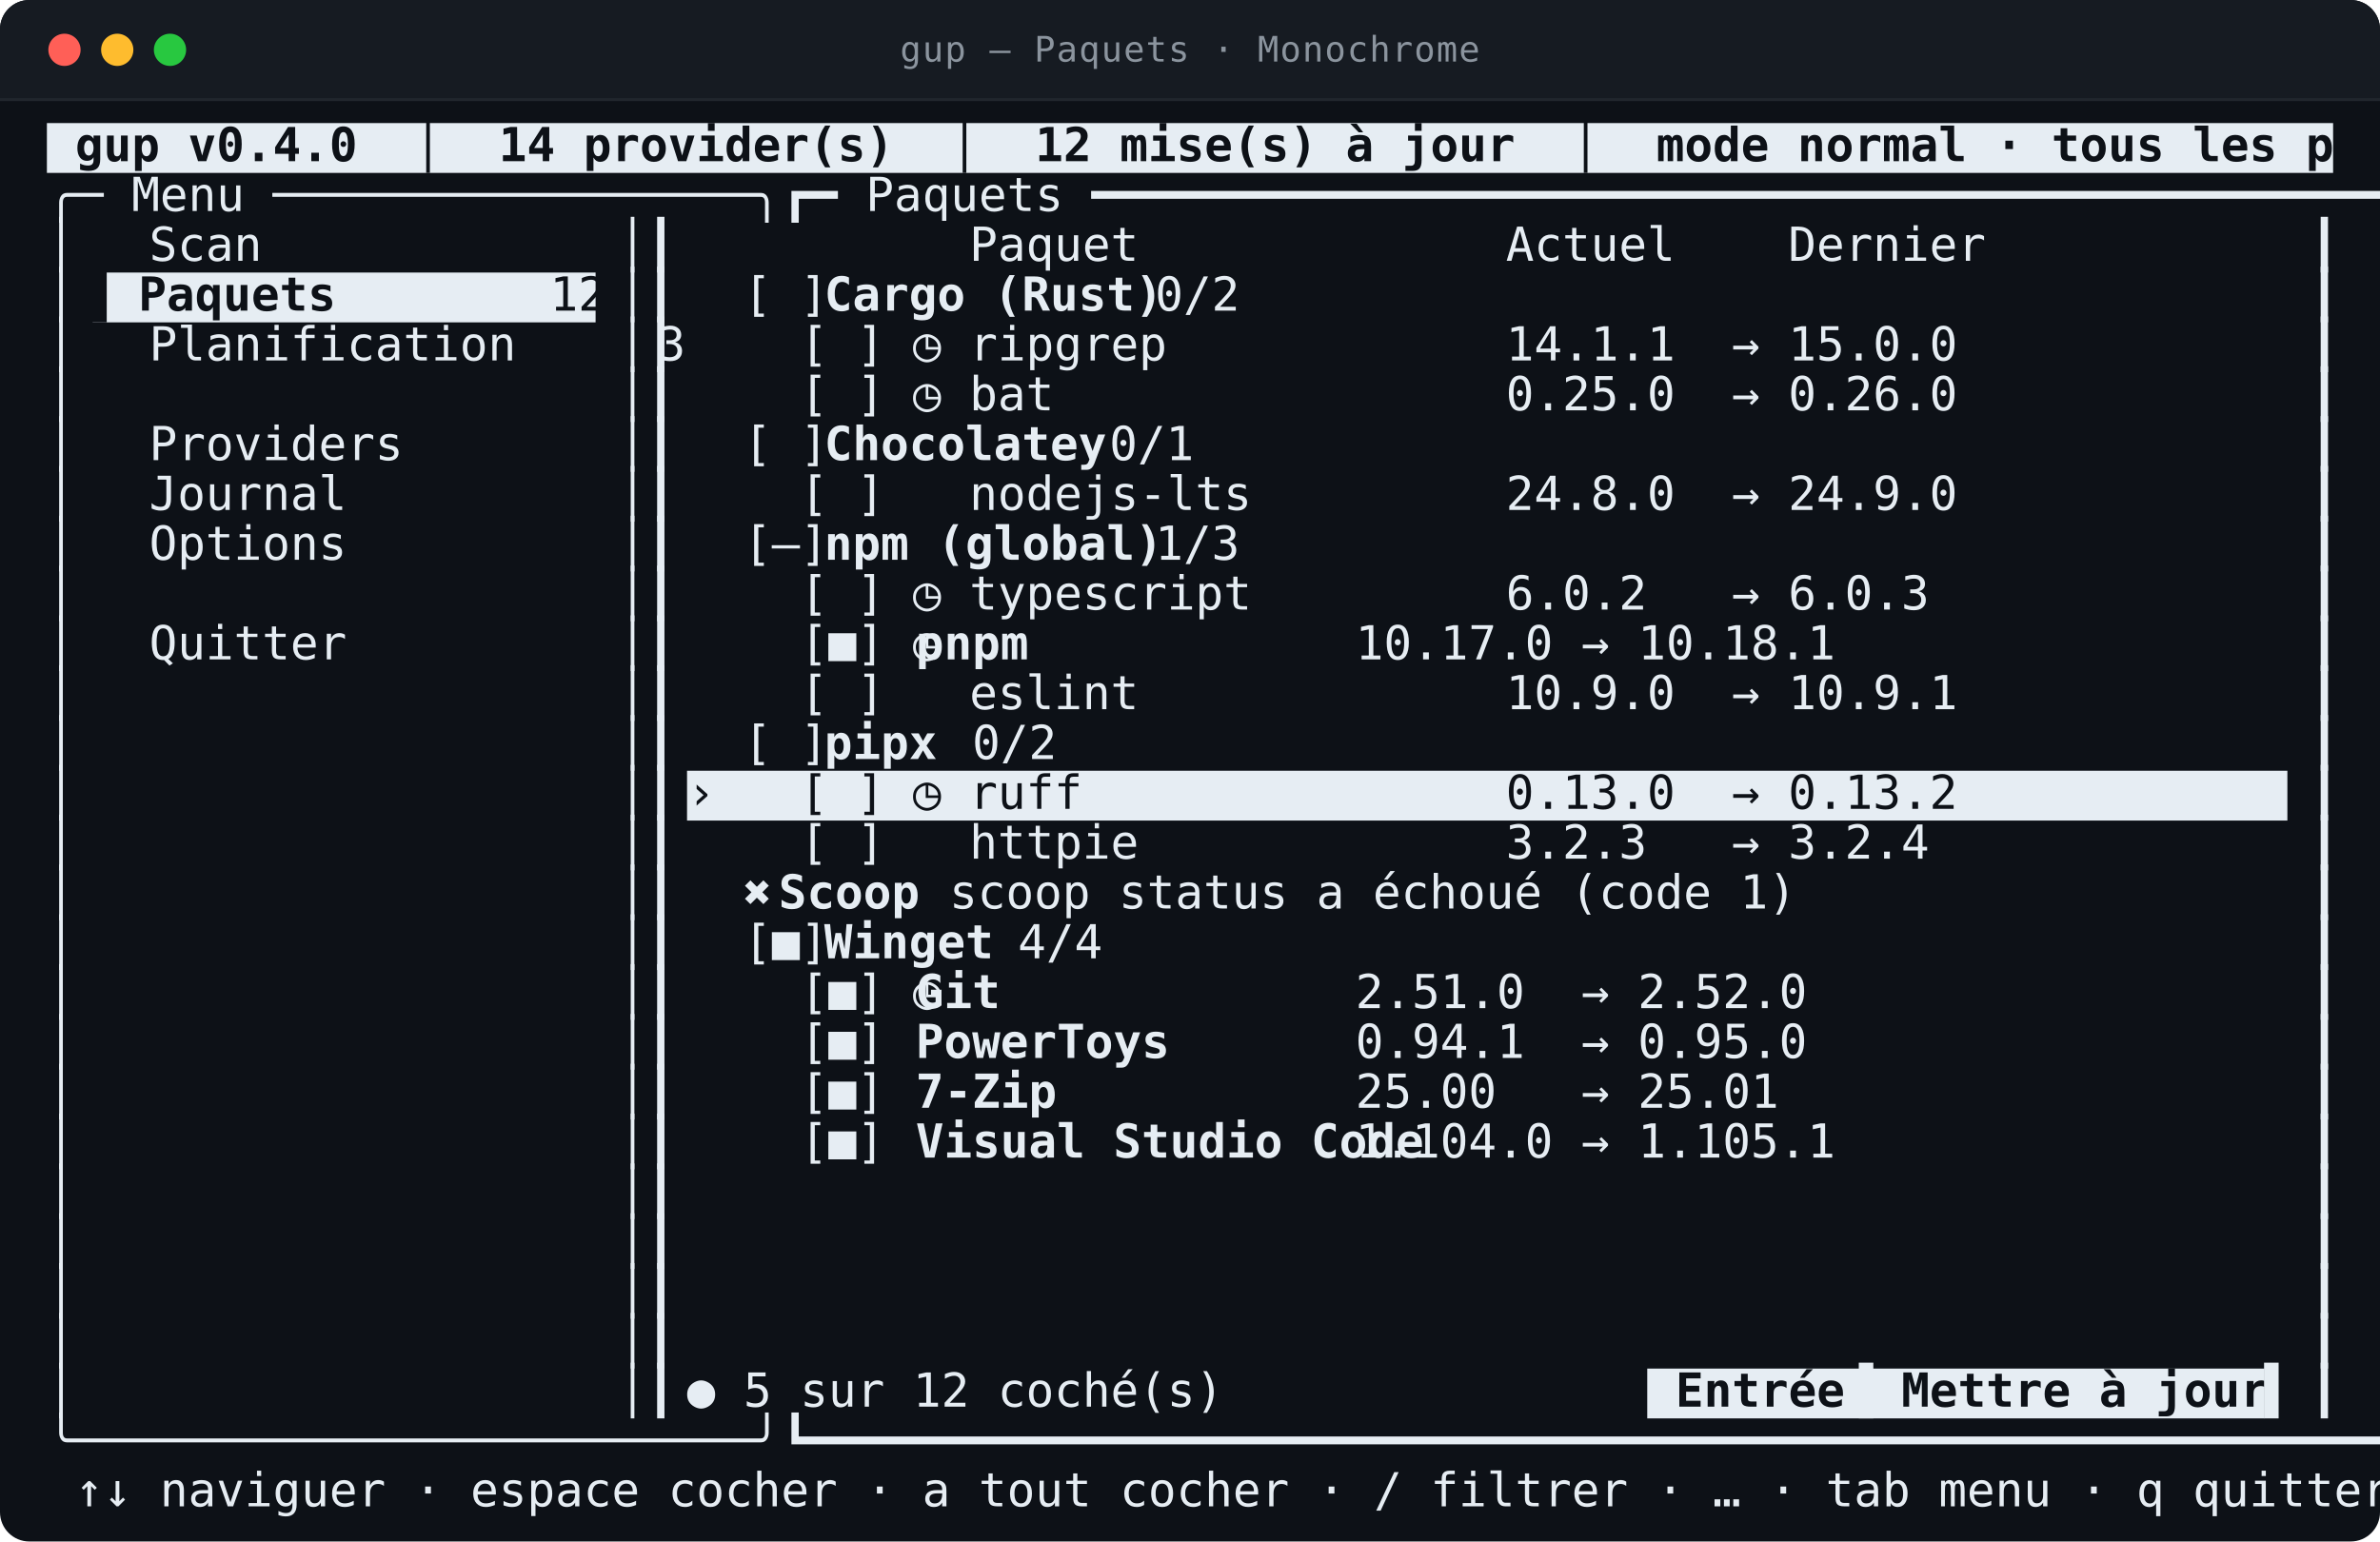
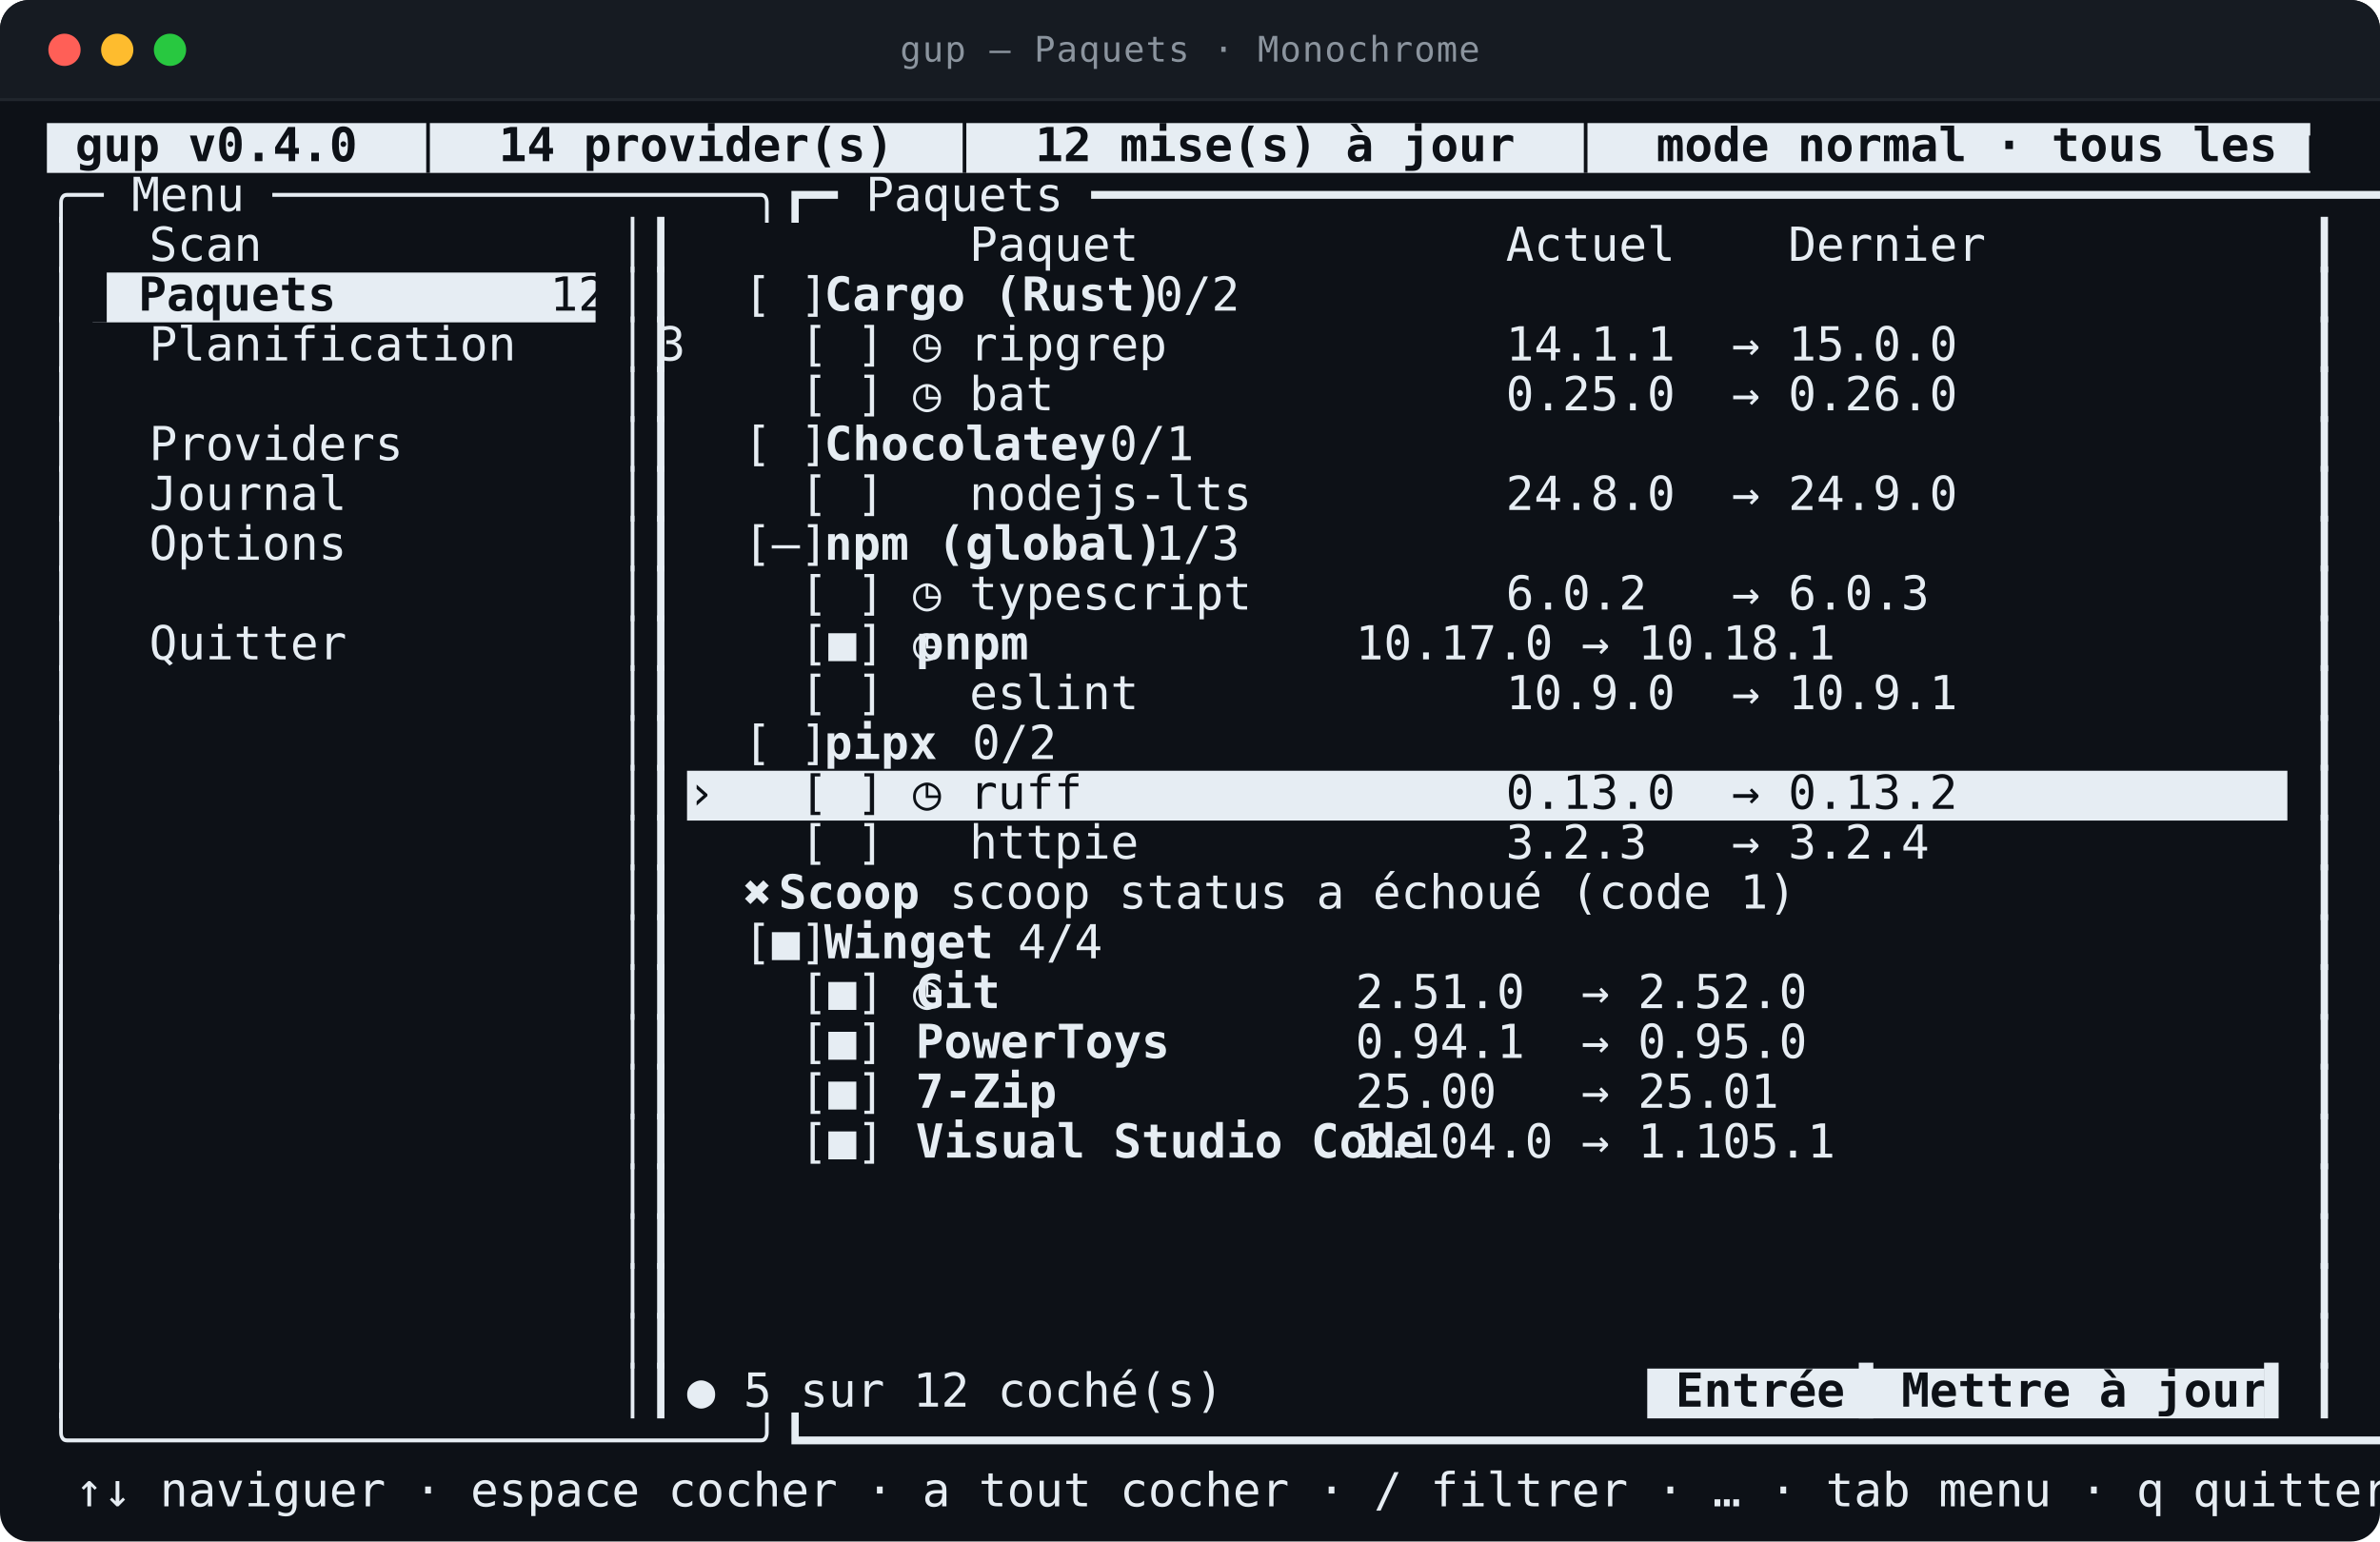
<svg xmlns="http://www.w3.org/2000/svg" viewBox="0 0 812.0 526.0" width="812.0" height="526.0" role="img" aria-labelledby="t d">
  <style>
text{font-family:ui-monospace,SFMono-Regular,"SF Mono",Menlo,Consolas,"DejaVu Sans Mono",monospace;font-size:16px}
.t{font-size:12px;letter-spacing:.4px;fill:#8b949e}
.b{font-weight:700}
.i{font-style:italic}
.u{text-decoration:underline}
.s{text-decoration:line-through}
.us{text-decoration:underline line-through}
.d{opacity:0.62}
.c0{fill:#e6edf3}
.c1{fill:#0d1117}
</style>
  <rect y="0.0" width="812.0" height="526.0" rx="10.0" fill="#0d1117" />
  <rect y="0.0" width="812.0" height="34.0" rx="10.0" fill="#161b22" />
  <rect y="24.0" width="812.0" height="10.0" fill="#161b22" />
  <line x1="0.0" y1="34.0" x2="812.0" y2="34.0" stroke="#21262d" />
  <circle cx="22.0" cy="17.0" r="5.5" fill="#ff5f57" />
  <circle cx="40.0" cy="17.0" r="5.5" fill="#febc2e" />
  <circle cx="58.0" cy="17.0" r="5.5" fill="#28c840" />
  <text class="t" x="406.0" y="21.0" text-anchor="middle">gup — Paquets · Monochrome</text>
-   <rect class="c0" x="16.0" y="42.0" width="780.0" height="17.0" />
+   <rect class="c0" x="16.0" y="42.0" width="772.2" height="17.0" />
  <rect class="c0" x="31.6" y="93.0" width="171.6" height="17.0" />
  <rect class="c0" x="234.4" y="263.0" width="546.0" height="17.0" />
  <rect class="c0" x="562.0" y="467.0" width="210.6" height="17.0" />
-   <text class="c1 b" x="16.0" y="55.0" textLength="780.0" lengthAdjust="spacingAndGlyphs" xml:space="preserve"> gup v0.4.0  │  14 provider(s)  │  12 mise(s) à jour  │  mode normal · tous les providers           </text>
+   <text class="c1 b" x="16.0" y="55.0" textLength="772.2" lengthAdjust="spacingAndGlyphs" xml:space="preserve"> gup v0.4.0  │  14 provider(s)  │  12 mise(s) à jour  │  mode normal · tous les providers          </text>
  <text class="c0" x="16.0" y="72.0" textLength="780.0" lengthAdjust="spacingAndGlyphs" xml:space="preserve">╭─ Menu ─────────────────╮┏━ Paquets ━━━━━━━━━━━━━━━━━━━━━━━━━━━━━━━━━━━━━━━━━━━━━━━━━━━━━━━━━━━━━━┓</text>
  <text class="c0" x="16.0" y="89.0" textLength="7.8" lengthAdjust="spacingAndGlyphs" xml:space="preserve">│</text>
  <text class="c0" x="31.6" y="89.0" textLength="156.0" lengthAdjust="spacingAndGlyphs" xml:space="preserve">  Scan              </text>
  <text class="c0" x="211.0" y="89.0" textLength="15.6" lengthAdjust="spacingAndGlyphs" xml:space="preserve">│┃</text>
  <text class="c0" x="234.4" y="89.0" textLength="366.6" lengthAdjust="spacingAndGlyphs" xml:space="preserve">          Paquet             Actuel    Dernier </text>
  <text class="c0" x="788.2" y="89.0" textLength="7.8" lengthAdjust="spacingAndGlyphs" xml:space="preserve">┃</text>
  <text class="c0" x="16.0" y="106.0" textLength="7.8" lengthAdjust="spacingAndGlyphs" xml:space="preserve">│</text>
  <text class="c1" x="31.6" y="106.0" textLength="15.6" lengthAdjust="spacingAndGlyphs" xml:space="preserve">▌ </text>
  <text class="c1 b" x="47.2" y="106.0" textLength="140.4" lengthAdjust="spacingAndGlyphs" xml:space="preserve">Paquets           </text>
  <text class="c1" x="187.6" y="106.0" textLength="15.6" lengthAdjust="spacingAndGlyphs" xml:space="preserve">12</text>
  <text class="c0" x="211.0" y="106.0" textLength="15.6" lengthAdjust="spacingAndGlyphs" xml:space="preserve">│┃</text>
  <text class="c0" x="234.4" y="106.0" textLength="46.8" lengthAdjust="spacingAndGlyphs" xml:space="preserve">  [ ] </text>
  <text class="c0 b" x="281.2" y="106.0" textLength="93.6" lengthAdjust="spacingAndGlyphs" xml:space="preserve">Cargo (Rust)</text>
  <text class="c0" x="374.8" y="106.0" textLength="39.0" lengthAdjust="spacingAndGlyphs" xml:space="preserve">  0/2</text>
  <text class="c0" x="788.2" y="106.0" textLength="7.8" lengthAdjust="spacingAndGlyphs" xml:space="preserve">┃</text>
  <text class="c0" x="16.0" y="123.0" textLength="7.8" lengthAdjust="spacingAndGlyphs" xml:space="preserve">│</text>
  <text class="c0" x="31.6" y="123.0" textLength="163.8" lengthAdjust="spacingAndGlyphs" xml:space="preserve">  Planification     3</text>
  <text class="c0" x="211.0" y="123.0" textLength="15.6" lengthAdjust="spacingAndGlyphs" xml:space="preserve">│┃</text>
  <text class="c0" x="234.4" y="123.0" textLength="358.8" lengthAdjust="spacingAndGlyphs" xml:space="preserve">    [ ] ◷ ripgrep            14.1.1  → 15.0.0 </text>
  <text class="c0" x="788.2" y="123.0" textLength="7.8" lengthAdjust="spacingAndGlyphs" xml:space="preserve">┃</text>
  <text class="c0" x="16.0" y="140.0" textLength="7.8" lengthAdjust="spacingAndGlyphs" xml:space="preserve">│</text>
  <text class="c0" x="211.0" y="140.0" textLength="15.6" lengthAdjust="spacingAndGlyphs" xml:space="preserve">│┃</text>
  <text class="c0" x="234.4" y="140.0" textLength="358.8" lengthAdjust="spacingAndGlyphs" xml:space="preserve">    [ ] ◷ bat                0.25.0  → 0.26.0 </text>
  <text class="c0" x="788.2" y="140.0" textLength="7.8" lengthAdjust="spacingAndGlyphs" xml:space="preserve">┃</text>
  <text class="c0" x="16.0" y="157.0" textLength="7.8" lengthAdjust="spacingAndGlyphs" xml:space="preserve">│</text>
  <text class="c0" x="31.6" y="157.0" textLength="156.0" lengthAdjust="spacingAndGlyphs" xml:space="preserve">  Providers         </text>
  <text class="c0" x="211.0" y="157.0" textLength="15.6" lengthAdjust="spacingAndGlyphs" xml:space="preserve">│┃</text>
  <text class="c0" x="234.4" y="157.0" textLength="46.8" lengthAdjust="spacingAndGlyphs" xml:space="preserve">  [ ] </text>
  <text class="c0 b" x="281.2" y="157.0" textLength="78.0" lengthAdjust="spacingAndGlyphs" xml:space="preserve">Chocolatey</text>
  <text class="c0" x="359.2" y="157.0" textLength="39.0" lengthAdjust="spacingAndGlyphs" xml:space="preserve">  0/1</text>
  <text class="c0" x="788.2" y="157.0" textLength="7.8" lengthAdjust="spacingAndGlyphs" xml:space="preserve">┃</text>
  <text class="c0" x="16.0" y="174.0" textLength="7.8" lengthAdjust="spacingAndGlyphs" xml:space="preserve">│</text>
  <text class="c0" x="31.6" y="174.0" textLength="156.0" lengthAdjust="spacingAndGlyphs" xml:space="preserve">  Journal           </text>
  <text class="c0" x="211.0" y="174.0" textLength="15.6" lengthAdjust="spacingAndGlyphs" xml:space="preserve">│┃</text>
  <text class="c0" x="234.4" y="174.0" textLength="358.8" lengthAdjust="spacingAndGlyphs" xml:space="preserve">    [ ]   nodejs-lts         24.8.0  → 24.9.0 </text>
  <text class="c0" x="788.2" y="174.0" textLength="7.8" lengthAdjust="spacingAndGlyphs" xml:space="preserve">┃</text>
  <text class="c0" x="16.0" y="191.0" textLength="7.8" lengthAdjust="spacingAndGlyphs" xml:space="preserve">│</text>
  <text class="c0" x="31.6" y="191.0" textLength="156.0" lengthAdjust="spacingAndGlyphs" xml:space="preserve">  Options           </text>
  <text class="c0" x="211.0" y="191.0" textLength="15.6" lengthAdjust="spacingAndGlyphs" xml:space="preserve">│┃</text>
  <text class="c0" x="234.4" y="191.0" textLength="46.8" lengthAdjust="spacingAndGlyphs" xml:space="preserve">  [–] </text>
  <text class="c0 b" x="281.2" y="191.0" textLength="93.6" lengthAdjust="spacingAndGlyphs" xml:space="preserve">npm (global)</text>
  <text class="c0" x="374.8" y="191.0" textLength="39.0" lengthAdjust="spacingAndGlyphs" xml:space="preserve">  1/3</text>
  <text class="c0" x="788.2" y="191.0" textLength="7.8" lengthAdjust="spacingAndGlyphs" xml:space="preserve">┃</text>
  <text class="c0" x="16.0" y="208.0" textLength="7.8" lengthAdjust="spacingAndGlyphs" xml:space="preserve">│</text>
  <text class="c0" x="211.0" y="208.0" textLength="15.6" lengthAdjust="spacingAndGlyphs" xml:space="preserve">│┃</text>
  <text class="c0" x="234.4" y="208.0" textLength="358.8" lengthAdjust="spacingAndGlyphs" xml:space="preserve">    [ ] ◷ typescript         6.0.2   → 6.0.3  </text>
  <text class="c0" x="788.2" y="208.0" textLength="7.8" lengthAdjust="spacingAndGlyphs" xml:space="preserve">┃</text>
  <text class="c0" x="16.0" y="225.0" textLength="7.8" lengthAdjust="spacingAndGlyphs" xml:space="preserve">│</text>
  <text class="c0" x="31.6" y="225.0" textLength="156.0" lengthAdjust="spacingAndGlyphs" xml:space="preserve">  Quitter           </text>
  <text class="c0" x="211.0" y="225.0" textLength="15.6" lengthAdjust="spacingAndGlyphs" xml:space="preserve">│┃</text>
  <text class="c0" x="234.4" y="225.0" textLength="78.0" lengthAdjust="spacingAndGlyphs" xml:space="preserve">    [■] ◷ </text>
  <text class="c0 b" x="312.4" y="225.0" textLength="140.4" lengthAdjust="spacingAndGlyphs" xml:space="preserve">pnpm              </text>
  <text class="c0" x="452.8" y="225.0" textLength="140.4" lengthAdjust="spacingAndGlyphs" xml:space="preserve"> 10.17.0 → 10.18.1</text>
  <text class="c0" x="788.2" y="225.0" textLength="7.8" lengthAdjust="spacingAndGlyphs" xml:space="preserve">┃</text>
  <text class="c0" x="16.0" y="242.0" textLength="7.8" lengthAdjust="spacingAndGlyphs" xml:space="preserve">│</text>
  <text class="c0" x="211.0" y="242.0" textLength="15.6" lengthAdjust="spacingAndGlyphs" xml:space="preserve">│┃</text>
  <text class="c0" x="234.4" y="242.0" textLength="358.8" lengthAdjust="spacingAndGlyphs" xml:space="preserve">    [ ]   eslint             10.9.0  → 10.9.1 </text>
  <text class="c0" x="788.2" y="242.0" textLength="7.8" lengthAdjust="spacingAndGlyphs" xml:space="preserve">┃</text>
  <text class="c0" x="16.0" y="259.0" textLength="7.8" lengthAdjust="spacingAndGlyphs" xml:space="preserve">│</text>
  <text class="c0" x="211.0" y="259.0" textLength="15.6" lengthAdjust="spacingAndGlyphs" xml:space="preserve">│┃</text>
  <text class="c0" x="234.4" y="259.0" textLength="46.8" lengthAdjust="spacingAndGlyphs" xml:space="preserve">  [ ] </text>
  <text class="c0 b" x="281.2" y="259.0" textLength="31.2" lengthAdjust="spacingAndGlyphs" xml:space="preserve">pipx</text>
  <text class="c0" x="312.4" y="259.0" textLength="39.0" lengthAdjust="spacingAndGlyphs" xml:space="preserve">  0/2</text>
  <text class="c0" x="788.2" y="259.0" textLength="7.8" lengthAdjust="spacingAndGlyphs" xml:space="preserve">┃</text>
  <text class="c0" x="16.0" y="276.0" textLength="7.8" lengthAdjust="spacingAndGlyphs" xml:space="preserve">│</text>
  <text class="c0" x="211.0" y="276.0" textLength="15.6" lengthAdjust="spacingAndGlyphs" xml:space="preserve">│┃</text>
  <text class="c1" x="234.4" y="276.0" textLength="546.0" lengthAdjust="spacingAndGlyphs" xml:space="preserve">›   [ ] ◷ ruff               0.13.0  → 0.13.2                         </text>
  <text class="c0" x="788.2" y="276.0" textLength="7.8" lengthAdjust="spacingAndGlyphs" xml:space="preserve">┃</text>
  <text class="c0" x="16.0" y="293.0" textLength="7.8" lengthAdjust="spacingAndGlyphs" xml:space="preserve">│</text>
  <text class="c0" x="211.0" y="293.0" textLength="15.6" lengthAdjust="spacingAndGlyphs" xml:space="preserve">│┃</text>
  <text class="c0" x="234.4" y="293.0" textLength="358.8" lengthAdjust="spacingAndGlyphs" xml:space="preserve">    [ ]   httpie             3.2.3   → 3.2.4  </text>
  <text class="c0" x="788.2" y="293.0" textLength="7.8" lengthAdjust="spacingAndGlyphs" xml:space="preserve">┃</text>
  <text class="c0" x="16.0" y="310.0" textLength="7.8" lengthAdjust="spacingAndGlyphs" xml:space="preserve">│</text>
  <text class="c0" x="211.0" y="310.0" textLength="15.6" lengthAdjust="spacingAndGlyphs" xml:space="preserve">│┃</text>
  <text class="c0" x="234.4" y="310.0" textLength="31.2" lengthAdjust="spacingAndGlyphs" xml:space="preserve">  ✖ </text>
  <text class="c0 b" x="265.6" y="310.0" textLength="39.0" lengthAdjust="spacingAndGlyphs" xml:space="preserve">Scoop</text>
  <text class="c0" x="304.6" y="310.0" textLength="249.6" lengthAdjust="spacingAndGlyphs" xml:space="preserve">  scoop status a échoué (code 1)</text>
  <text class="c0" x="788.2" y="310.0" textLength="7.8" lengthAdjust="spacingAndGlyphs" xml:space="preserve">┃</text>
  <text class="c0" x="16.0" y="327.0" textLength="7.8" lengthAdjust="spacingAndGlyphs" xml:space="preserve">│</text>
  <text class="c0" x="211.0" y="327.0" textLength="15.6" lengthAdjust="spacingAndGlyphs" xml:space="preserve">│┃</text>
  <text class="c0" x="234.4" y="327.0" textLength="46.8" lengthAdjust="spacingAndGlyphs" xml:space="preserve">  [■] </text>
  <text class="c0 b" x="281.2" y="327.0" textLength="46.8" lengthAdjust="spacingAndGlyphs" xml:space="preserve">Winget</text>
  <text class="c0" x="328.0" y="327.0" textLength="39.0" lengthAdjust="spacingAndGlyphs" xml:space="preserve">  4/4</text>
  <text class="c0" x="788.2" y="327.0" textLength="7.8" lengthAdjust="spacingAndGlyphs" xml:space="preserve">┃</text>
  <text class="c0" x="16.0" y="344.0" textLength="7.8" lengthAdjust="spacingAndGlyphs" xml:space="preserve">│</text>
  <text class="c0" x="211.0" y="344.0" textLength="15.6" lengthAdjust="spacingAndGlyphs" xml:space="preserve">│┃</text>
  <text class="c0" x="234.4" y="344.0" textLength="78.0" lengthAdjust="spacingAndGlyphs" xml:space="preserve">    [■] ◷ </text>
  <text class="c0 b" x="312.4" y="344.0" textLength="140.4" lengthAdjust="spacingAndGlyphs" xml:space="preserve">Git               </text>
  <text class="c0" x="452.8" y="344.0" textLength="140.4" lengthAdjust="spacingAndGlyphs" xml:space="preserve"> 2.51.0  → 2.52.0 </text>
  <text class="c0" x="788.2" y="344.0" textLength="7.8" lengthAdjust="spacingAndGlyphs" xml:space="preserve">┃</text>
  <text class="c0" x="16.0" y="361.0" textLength="7.8" lengthAdjust="spacingAndGlyphs" xml:space="preserve">│</text>
  <text class="c0" x="211.0" y="361.0" textLength="15.6" lengthAdjust="spacingAndGlyphs" xml:space="preserve">│┃</text>
  <text class="c0" x="234.4" y="361.0" textLength="78.0" lengthAdjust="spacingAndGlyphs" xml:space="preserve">    [■]   </text>
  <text class="c0 b" x="312.4" y="361.0" textLength="140.4" lengthAdjust="spacingAndGlyphs" xml:space="preserve">PowerToys         </text>
  <text class="c0" x="452.8" y="361.0" textLength="140.4" lengthAdjust="spacingAndGlyphs" xml:space="preserve"> 0.94.1  → 0.95.0 </text>
  <text class="c0" x="788.2" y="361.0" textLength="7.8" lengthAdjust="spacingAndGlyphs" xml:space="preserve">┃</text>
  <text class="c0" x="16.0" y="378.0" textLength="7.8" lengthAdjust="spacingAndGlyphs" xml:space="preserve">│</text>
  <text class="c0" x="211.0" y="378.0" textLength="15.6" lengthAdjust="spacingAndGlyphs" xml:space="preserve">│┃</text>
  <text class="c0" x="234.4" y="378.0" textLength="78.0" lengthAdjust="spacingAndGlyphs" xml:space="preserve">    [■]   </text>
  <text class="c0 b" x="312.4" y="378.0" textLength="140.4" lengthAdjust="spacingAndGlyphs" xml:space="preserve">7-Zip             </text>
  <text class="c0" x="452.8" y="378.0" textLength="140.4" lengthAdjust="spacingAndGlyphs" xml:space="preserve"> 25.00   → 25.01  </text>
  <text class="c0" x="788.2" y="378.0" textLength="7.8" lengthAdjust="spacingAndGlyphs" xml:space="preserve">┃</text>
  <text class="c0" x="16.0" y="395.0" textLength="7.8" lengthAdjust="spacingAndGlyphs" xml:space="preserve">│</text>
  <text class="c0" x="211.0" y="395.0" textLength="15.6" lengthAdjust="spacingAndGlyphs" xml:space="preserve">│┃</text>
  <text class="c0" x="234.4" y="395.0" textLength="78.0" lengthAdjust="spacingAndGlyphs" xml:space="preserve">    [■]   </text>
  <text class="c0 b" x="312.4" y="395.0" textLength="140.4" lengthAdjust="spacingAndGlyphs" xml:space="preserve">Visual Studio Code</text>
  <text class="c0" x="452.8" y="395.0" textLength="140.4" lengthAdjust="spacingAndGlyphs" xml:space="preserve"> 1.104.0 → 1.105.1</text>
  <text class="c0" x="788.2" y="395.0" textLength="7.8" lengthAdjust="spacingAndGlyphs" xml:space="preserve">┃</text>
  <text class="c0" x="16.0" y="412.0" textLength="7.8" lengthAdjust="spacingAndGlyphs" xml:space="preserve">│</text>
  <text class="c0" x="211.0" y="412.0" textLength="15.6" lengthAdjust="spacingAndGlyphs" xml:space="preserve">│┃</text>
  <text class="c0" x="788.2" y="412.0" textLength="7.8" lengthAdjust="spacingAndGlyphs" xml:space="preserve">┃</text>
  <text class="c0" x="16.0" y="429.0" textLength="7.8" lengthAdjust="spacingAndGlyphs" xml:space="preserve">│</text>
  <text class="c0" x="211.0" y="429.0" textLength="15.6" lengthAdjust="spacingAndGlyphs" xml:space="preserve">│┃</text>
  <text class="c0" x="788.2" y="429.0" textLength="7.8" lengthAdjust="spacingAndGlyphs" xml:space="preserve">┃</text>
  <text class="c0" x="16.0" y="446.0" textLength="7.8" lengthAdjust="spacingAndGlyphs" xml:space="preserve">│</text>
  <text class="c0" x="211.0" y="446.0" textLength="15.6" lengthAdjust="spacingAndGlyphs" xml:space="preserve">│┃</text>
  <text class="c0" x="788.2" y="446.0" textLength="7.8" lengthAdjust="spacingAndGlyphs" xml:space="preserve">┃</text>
  <text class="c0" x="16.0" y="463.0" textLength="7.8" lengthAdjust="spacingAndGlyphs" xml:space="preserve">│</text>
  <text class="c0" x="211.0" y="463.0" textLength="15.6" lengthAdjust="spacingAndGlyphs" xml:space="preserve">│┃</text>
  <text class="c0" x="788.2" y="463.0" textLength="7.8" lengthAdjust="spacingAndGlyphs" xml:space="preserve">┃</text>
  <text class="c0" x="16.0" y="480.0" textLength="7.8" lengthAdjust="spacingAndGlyphs" xml:space="preserve">│</text>
  <text class="c0" x="211.0" y="480.0" textLength="15.6" lengthAdjust="spacingAndGlyphs" xml:space="preserve">│┃</text>
  <text class="c0" x="234.4" y="480.0" textLength="327.6" lengthAdjust="spacingAndGlyphs" xml:space="preserve">● 5 sur 12 coché(s)                      ▐</text>
  <text class="c1 b" x="562.0" y="480.0" textLength="210.6" lengthAdjust="spacingAndGlyphs" xml:space="preserve"> Entrée  Mettre à jour (5) </text>
  <text class="c0" x="772.6" y="480.0" textLength="7.8" lengthAdjust="spacingAndGlyphs" xml:space="preserve">▌</text>
  <text class="c0" x="788.2" y="480.0" textLength="7.8" lengthAdjust="spacingAndGlyphs" xml:space="preserve">┃</text>
  <text class="c0" x="16.0" y="497.0" textLength="780.0" lengthAdjust="spacingAndGlyphs" xml:space="preserve">╰────────────────────────╯┗━━━━━━━━━━━━━━━━━━━━━━━━━━━━━━━━━━━━━━━━━━━━━━━━━━━━━━━━━━━━━━━━━━━━━━━━┛</text>
  <text class="c0" x="16.0" y="514.0" textLength="647.4" lengthAdjust="spacingAndGlyphs" xml:space="preserve"> ↑↓ naviguer · espace cocher · a tout cocher · / filtrer · … · tab menu · q quitter</text>
</svg>
